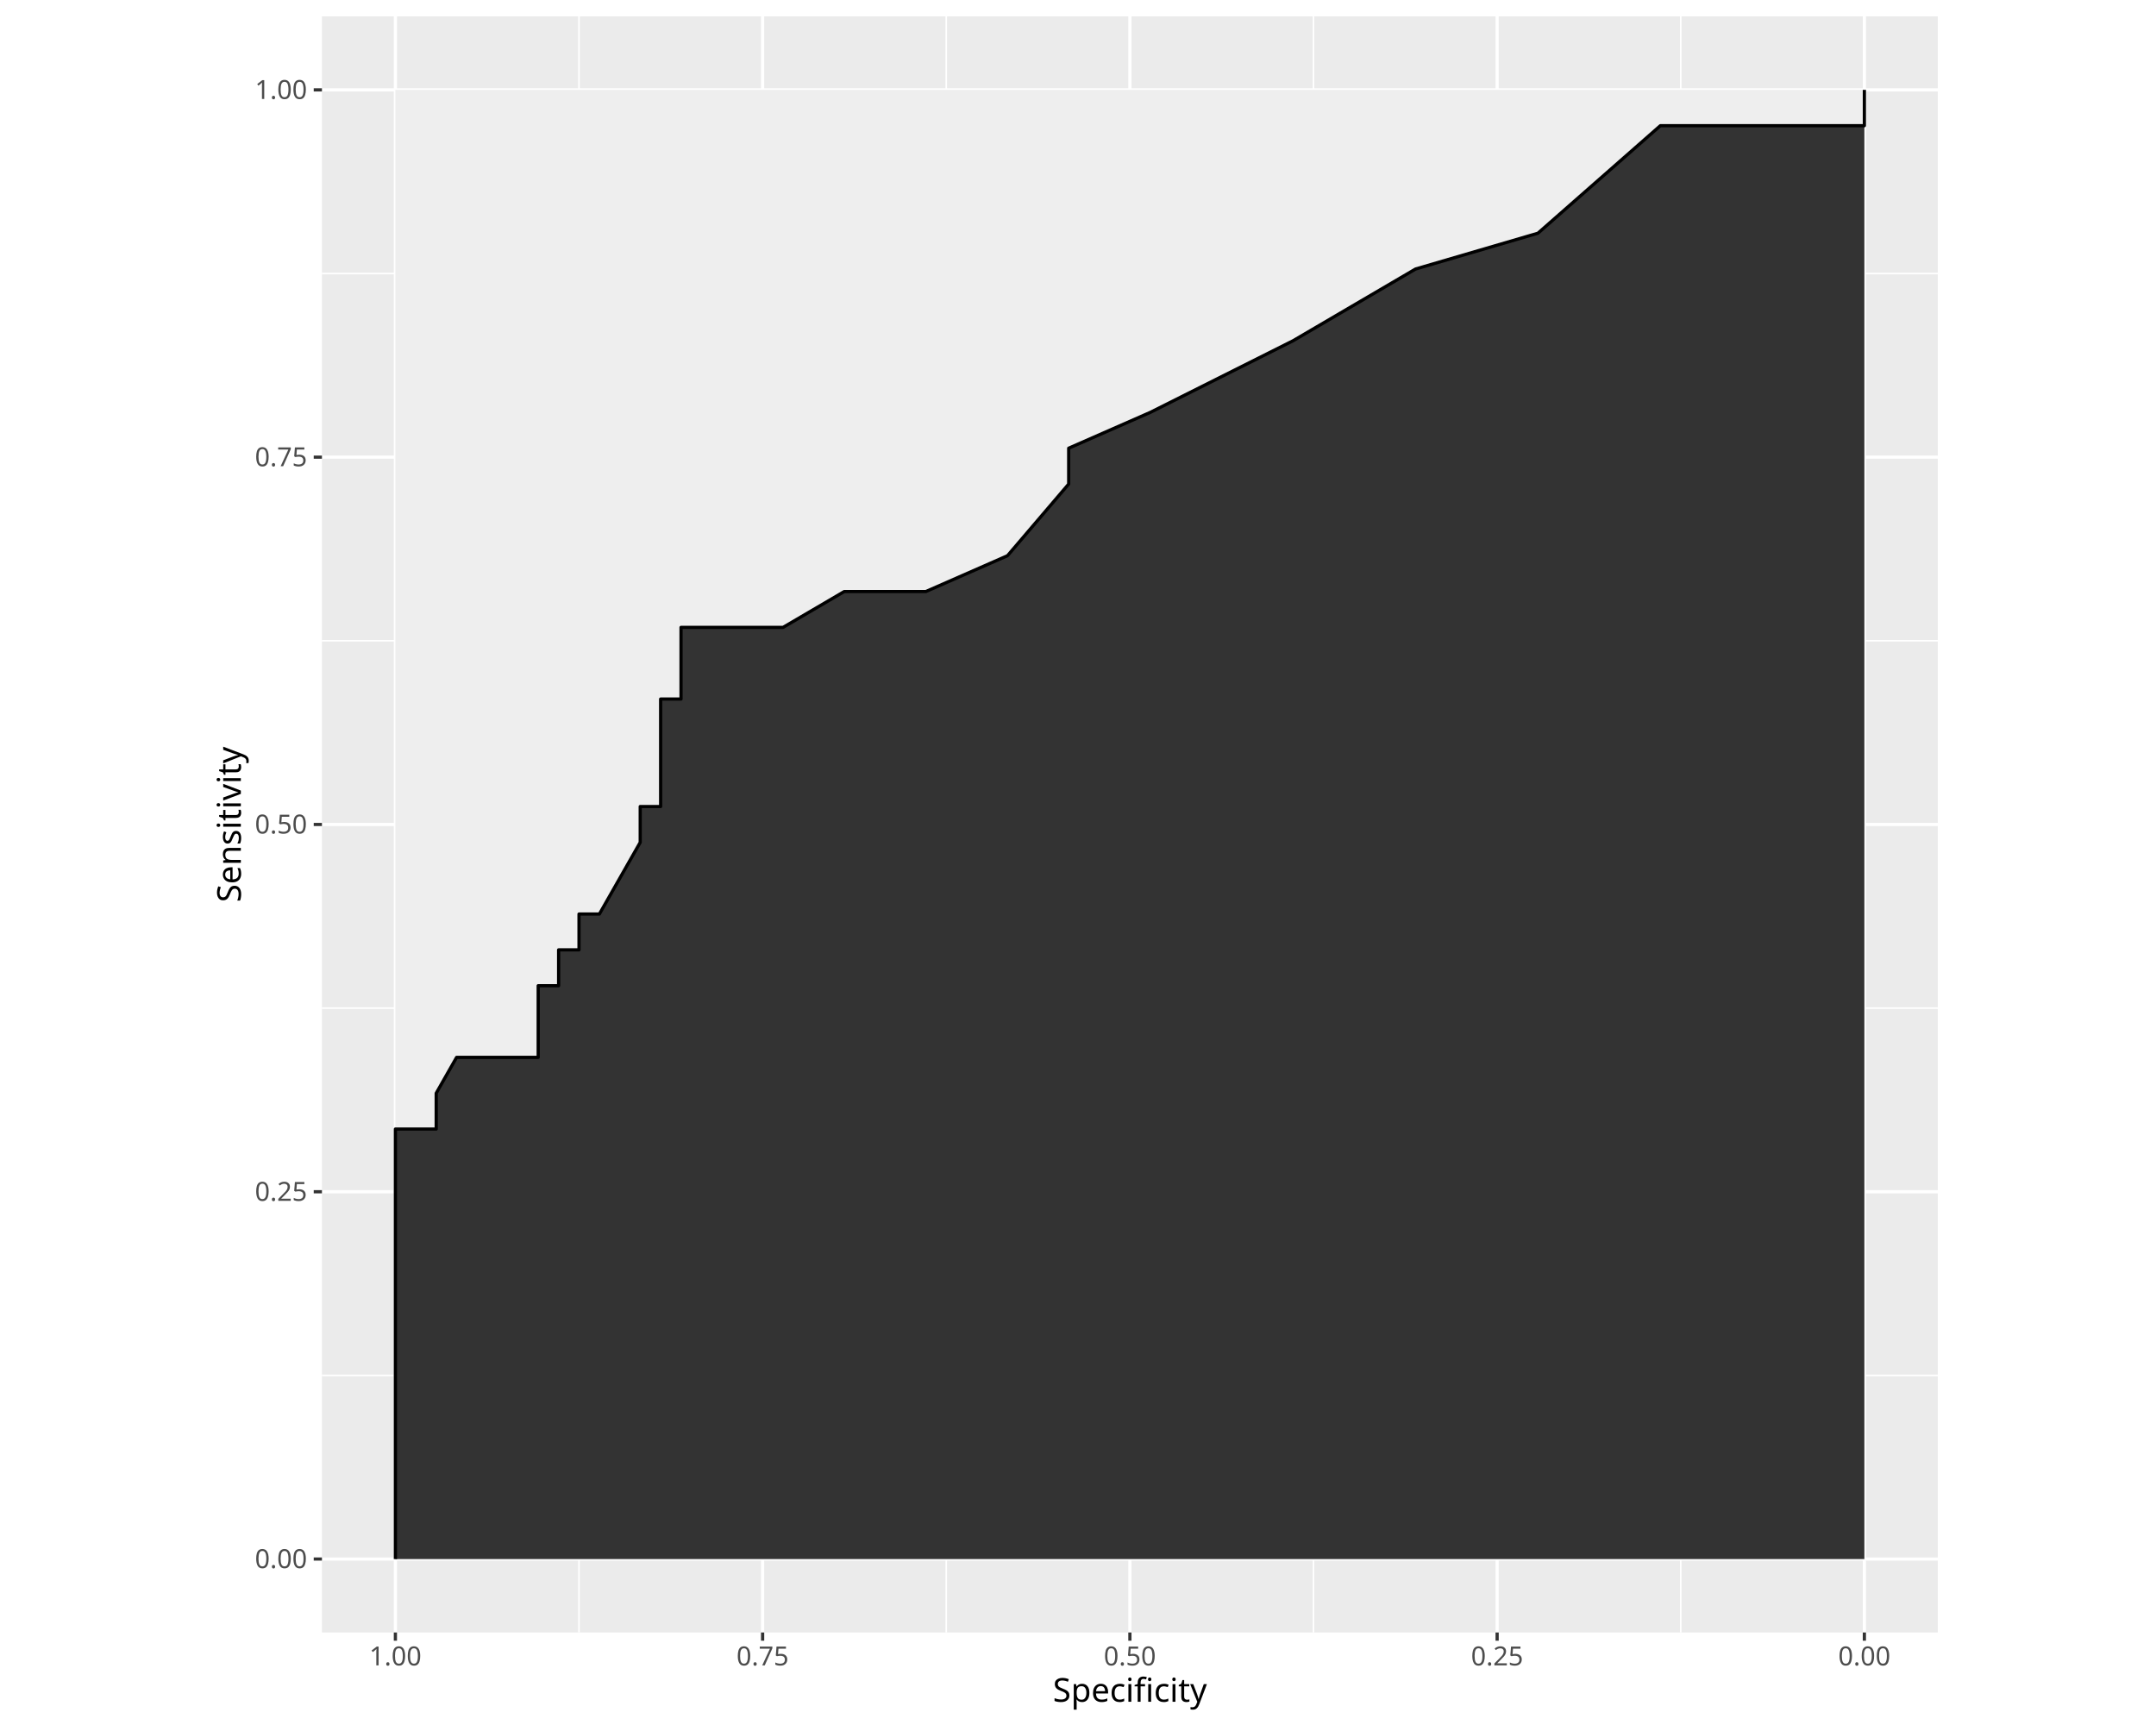
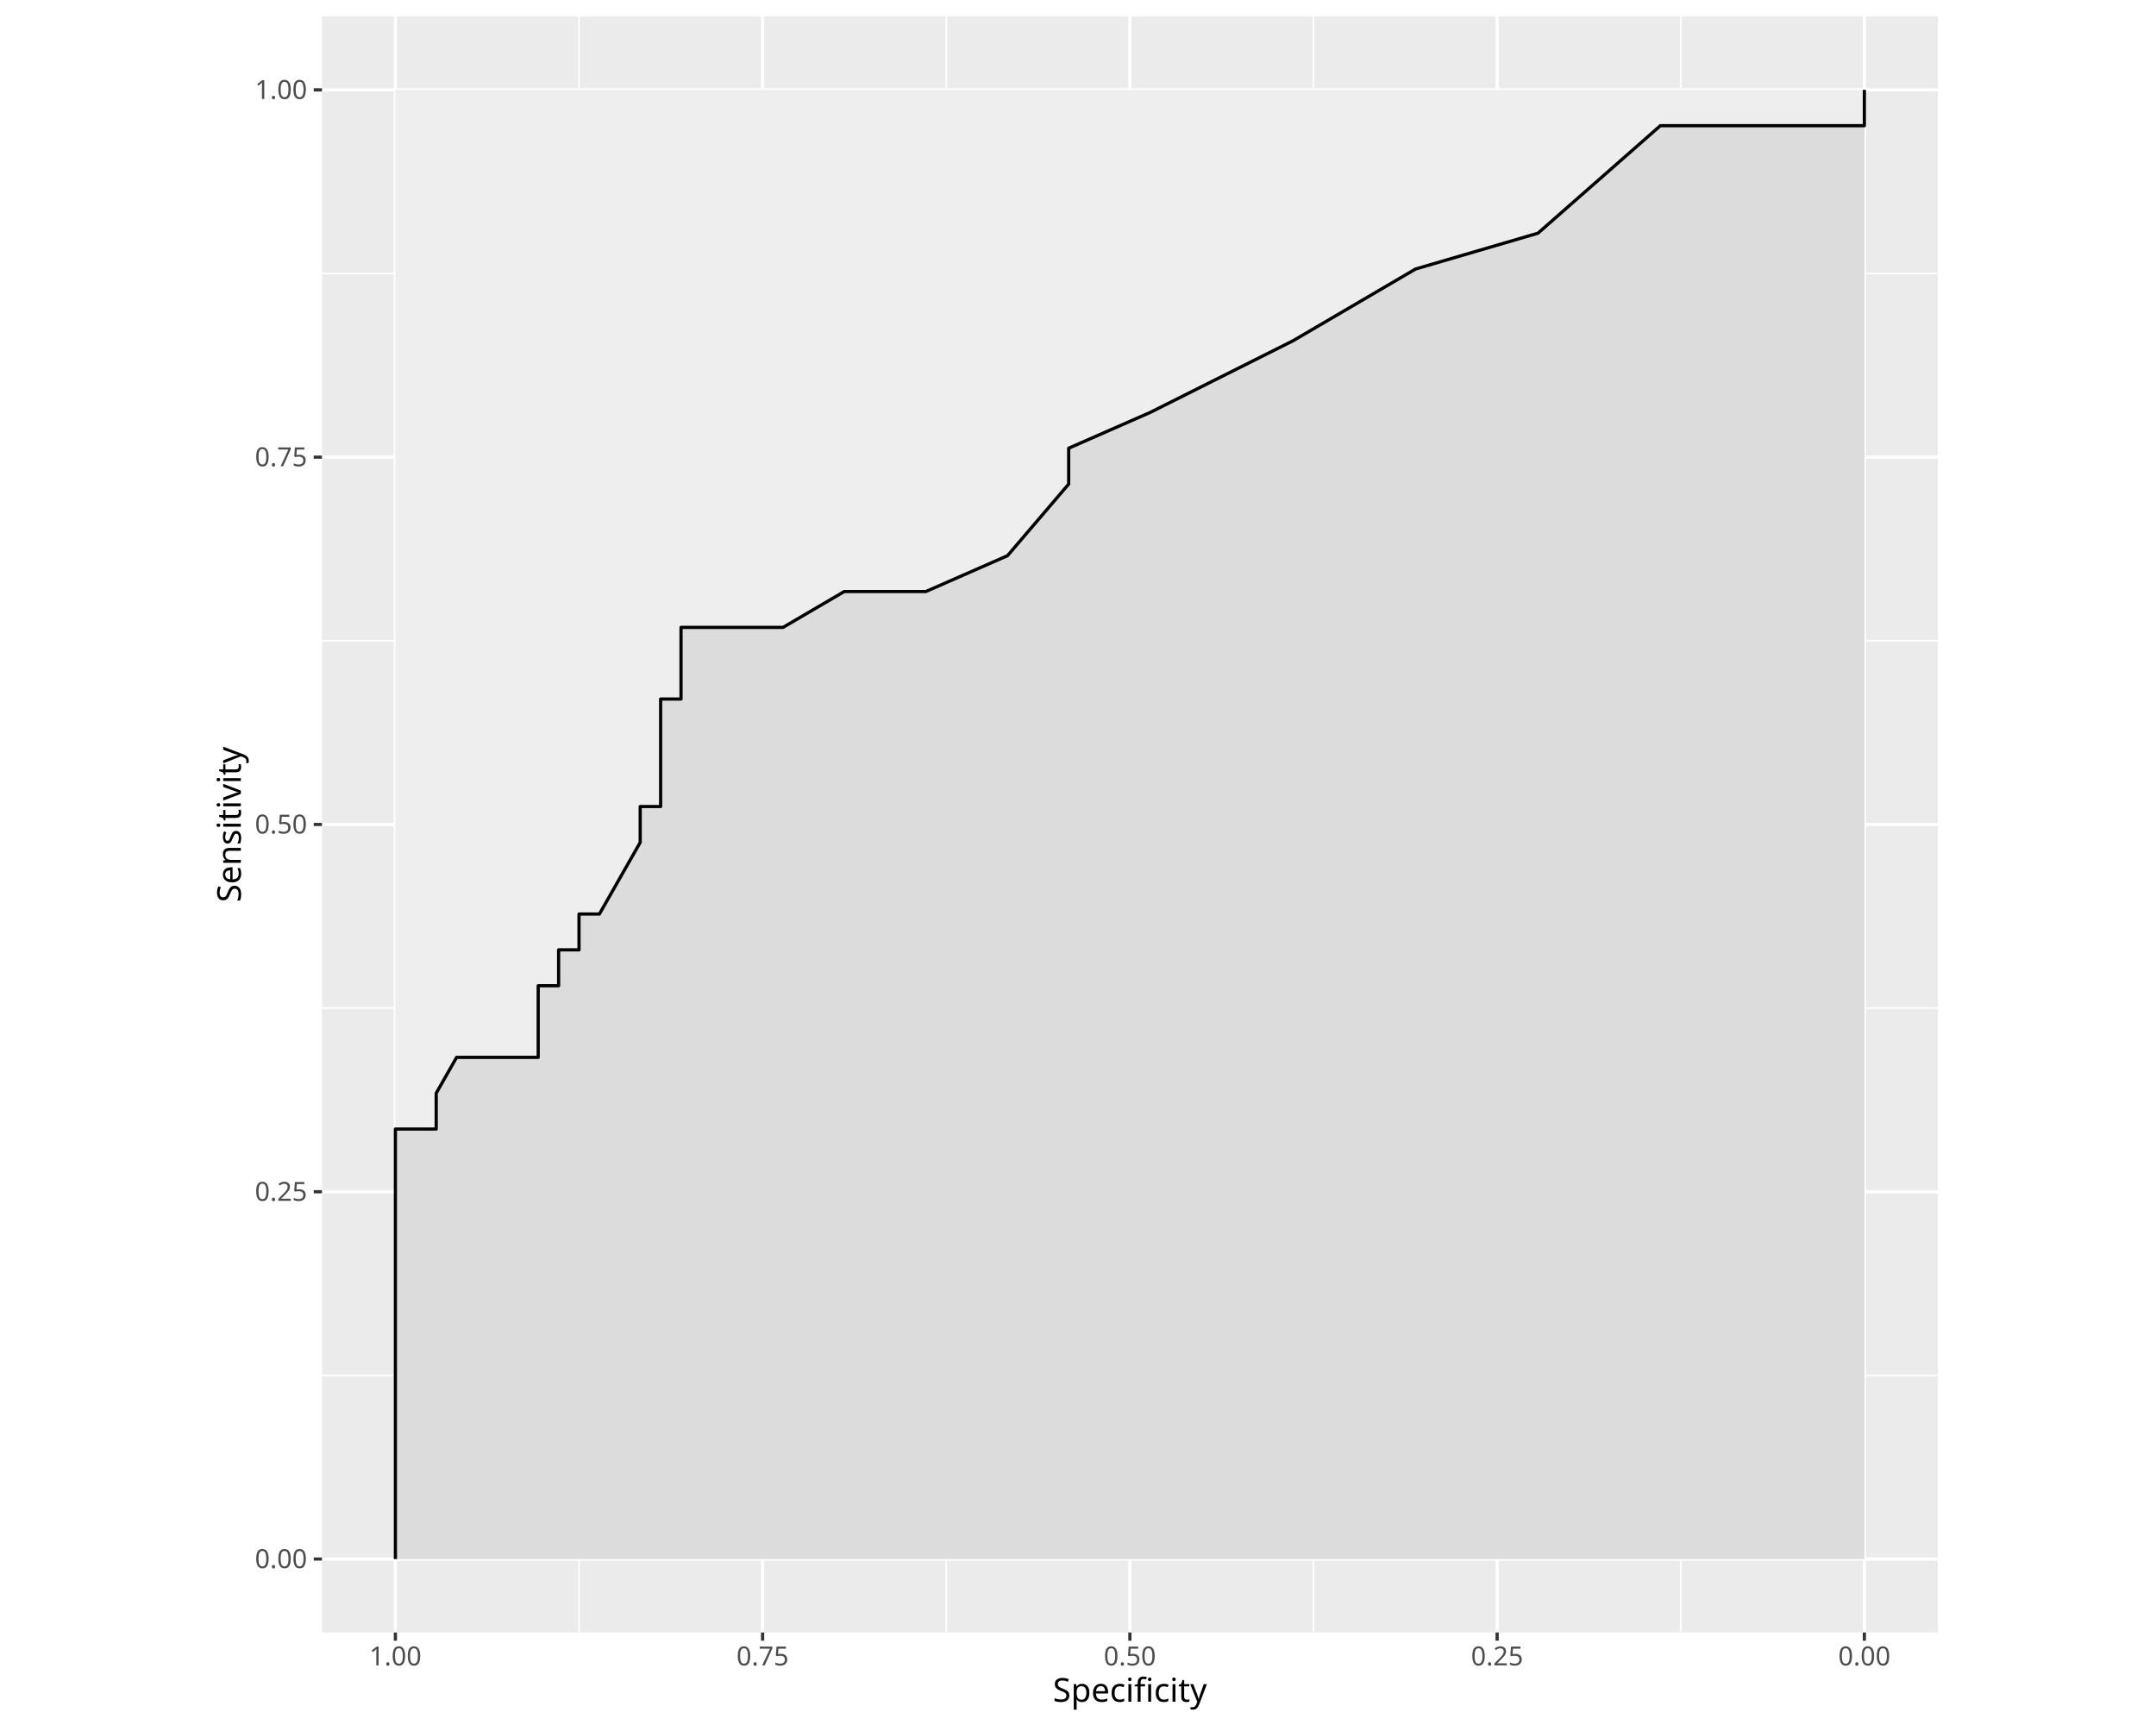
<svg xmlns="http://www.w3.org/2000/svg" class="svglite" data-engine-version="2.0" width="720.00pt" height="576.00pt" viewBox="0 0 720.00 576.00">
  <defs>
    <style type="text/css">
    .svglite line, .svglite polyline, .svglite polygon, .svglite path, .svglite rect, .svglite circle {
      fill: none;
      stroke: #000000;
      stroke-linecap: round;
      stroke-linejoin: round;
      stroke-miterlimit: 10.00;
    }
  </style>
  </defs>
  <rect width="100%" height="100%" style="stroke: none; fill: #FFFFFF;" />
  <defs>
    <clipPath id="cpMC4wMHw3MjAuMDB8MC4wMHw1NzYuMDA=">
      <rect x="0.00" y="0.00" width="720.00" height="576.00" />
    </clipPath>
  </defs>
  <g clip-path="url(#cpMC4wMHw3MjAuMDB8MC4wMHw1NzYuMDA=)">
</g>
  <defs>
    <clipPath id="cpNjcuMzh8NjUyLjYyfDAuMDB8NTc2LjAw">
      <rect x="67.38" y="0.00" width="585.25" height="576.00" />
    </clipPath>
  </defs>
  <g clip-path="url(#cpNjcuMzh8NjUyLjYyfDAuMDB8NTc2LjAw)">
    <rect x="67.38" y="0.00" width="585.25" height="576.00" style="stroke-width: 1.07; stroke: #FFFFFF; fill: #FFFFFF;" />
  </g>
  <g clip-path="url(#cpMC4wMHw3MjAuMDB8MC4wMHw1NzYuMDA=)">
</g>
  <defs>
    <clipPath id="cpMTA3LjUxfDY0Ny4xNHw1LjQ4fDU0NS4xMQ==">
      <rect x="107.51" y="5.48" width="539.63" height="539.63" />
    </clipPath>
  </defs>
  <g clip-path="url(#cpMTA3LjUxfDY0Ny4xNHw1LjQ4fDU0NS4xMQ==)">
    <rect x="107.51" y="5.48" width="539.63" height="539.63" style="stroke-width: 1.07; stroke: none; fill: #EBEBEB;" />
    <polyline points="107.51,459.26 647.14,459.26 " style="stroke-width: 0.53; stroke: #FFFFFF; stroke-linecap: butt;" />
    <polyline points="107.51,336.62 647.14,336.62 " style="stroke-width: 0.53; stroke: #FFFFFF; stroke-linecap: butt;" />
    <polyline points="107.51,213.97 647.14,213.97 " style="stroke-width: 0.53; stroke: #FFFFFF; stroke-linecap: butt;" />
    <polyline points="107.51,91.33 647.14,91.33 " style="stroke-width: 0.53; stroke: #FFFFFF; stroke-linecap: butt;" />
    <polyline points="561.29,545.11 561.29,5.48 " style="stroke-width: 0.53; stroke: #FFFFFF; stroke-linecap: butt;" />
    <polyline points="438.65,545.11 438.65,5.48 " style="stroke-width: 0.53; stroke: #FFFFFF; stroke-linecap: butt;" />
    <polyline points="316.00,545.11 316.00,5.48 " style="stroke-width: 0.53; stroke: #FFFFFF; stroke-linecap: butt;" />
    <polyline points="193.36,545.11 193.36,5.48 " style="stroke-width: 0.53; stroke: #FFFFFF; stroke-linecap: butt;" />
    <polyline points="107.51,520.58 647.14,520.58 " style="stroke-width: 1.07; stroke: #FFFFFF; stroke-linecap: butt;" />
    <polyline points="107.51,397.94 647.14,397.94 " style="stroke-width: 1.07; stroke: #FFFFFF; stroke-linecap: butt;" />
    <polyline points="107.51,275.30 647.14,275.30 " style="stroke-width: 1.07; stroke: #FFFFFF; stroke-linecap: butt;" />
    <polyline points="107.51,152.65 647.14,152.65 " style="stroke-width: 1.07; stroke: #FFFFFF; stroke-linecap: butt;" />
    <polyline points="107.51,30.01 647.14,30.01 " style="stroke-width: 1.07; stroke: #FFFFFF; stroke-linecap: butt;" />
    <polyline points="622.61,545.11 622.61,5.48 " style="stroke-width: 1.07; stroke: #FFFFFF; stroke-linecap: butt;" />
    <polyline points="499.97,545.11 499.97,5.48 " style="stroke-width: 1.07; stroke: #FFFFFF; stroke-linecap: butt;" />
    <polyline points="377.33,545.11 377.33,5.48 " style="stroke-width: 1.07; stroke: #FFFFFF; stroke-linecap: butt;" />
    <polyline points="254.68,545.11 254.68,5.48 " style="stroke-width: 1.07; stroke: #FFFFFF; stroke-linecap: butt;" />
    <polyline points="132.04,545.11 132.04,5.48 " style="stroke-width: 1.07; stroke: #FFFFFF; stroke-linecap: butt;" />
    <polygon points="132.04,520.58 132.04,30.01 622.61,30.01 622.61,520.58 " style="stroke-width: 1.07; stroke: none; stroke-linecap: butt; fill: #EEEEEE;" />
-     <polygon points="132.04,520.58 132.04,508.62 132.04,496.65 132.04,484.69 132.04,472.72 132.04,460.76 132.04,448.79 132.04,424.86 132.04,412.90 132.04,400.93 132.04,388.97 132.04,377.00 145.67,377.00 145.67,365.04 152.48,353.07 166.11,353.07 172.92,353.07 179.73,353.07 179.73,329.14 186.55,329.14 186.55,317.17 193.36,317.17 193.36,305.21 200.17,305.21 206.99,293.24 213.80,281.28 213.80,269.31 220.62,269.31 220.62,257.35 220.62,245.38 220.62,233.42 227.43,233.42 227.43,221.45 227.43,209.49 241.06,209.49 247.87,209.49 261.50,209.49 281.94,197.52 309.19,197.52 336.45,185.56 356.89,161.63 356.89,149.66 384.14,137.70 431.84,113.77 472.72,89.83 513.60,77.87 554.48,41.97 568.11,41.97 588.55,41.97 622.61,41.97 622.61,30.01 622.61,520.58 " style="stroke-width: 1.07; stroke: none; stroke-linecap: butt; fill: #333333;" />
+     <polygon points="132.04,520.58 132.04,508.62 132.04,496.65 132.04,484.69 132.04,472.72 132.04,460.76 132.04,448.79 132.04,424.86 132.04,412.90 132.04,400.93 132.04,388.97 132.04,377.00 145.67,377.00 145.67,365.04 152.48,353.07 166.11,353.07 172.92,353.07 179.73,353.07 179.73,329.14 186.55,329.14 186.55,317.17 193.36,317.17 193.36,305.21 200.17,305.21 206.99,293.24 213.80,281.28 213.80,269.31 220.62,269.31 220.62,257.35 220.62,245.38 220.62,233.42 227.43,233.42 227.43,221.45 227.43,209.49 241.06,209.49 247.87,209.49 261.50,209.49 281.94,197.52 309.19,197.52 336.45,185.56 356.89,161.63 356.89,149.66 384.14,137.70 431.84,113.77 472.72,89.83 513.60,77.87 554.48,41.97 568.11,41.97 588.55,41.97 622.61,41.97 622.61,30.01 622.61,520.58 " style="stroke-width: 1.07; stroke: none; stroke-linecap: butt; fill: #DCDCDC;" />
    <polyline points="132.04,520.58 132.04,508.62 132.04,496.65 132.04,484.69 132.04,472.72 132.04,460.76 132.04,448.79 132.04,424.86 132.04,412.90 132.04,400.93 132.04,388.97 132.04,377.00 145.67,377.00 145.67,365.04 152.48,353.07 166.11,353.07 172.92,353.07 179.73,353.07 179.73,329.14 186.55,329.14 186.55,317.17 193.36,317.17 193.36,305.21 200.17,305.21 206.99,293.24 213.80,281.28 213.80,269.31 220.62,269.31 220.62,257.35 220.62,245.38 220.62,233.42 227.43,233.42 227.43,221.45 227.43,209.49 241.06,209.49 247.87,209.49 261.50,209.49 281.94,197.52 309.19,197.52 336.45,185.56 356.89,161.63 356.89,149.66 384.14,137.70 431.84,113.77 472.72,89.83 513.60,77.87 554.48,41.97 568.11,41.97 588.55,41.97 622.61,41.97 622.61,30.01 " style="stroke-width: 1.07; stroke-linecap: butt;" />
  </g>
  <g clip-path="url(#cpMC4wMHw3MjAuMDB8MC4wMHw1NzYuMDA=)">
    <text x="102.58" y="523.61" text-anchor="end" style="font-size: 8.80px; fill: #4D4D4D; font-family: sans;" textLength="17.13px" lengthAdjust="spacingAndGlyphs">0.00</text>
    <text x="102.58" y="400.97" text-anchor="end" style="font-size: 8.80px; fill: #4D4D4D; font-family: sans;" textLength="17.13px" lengthAdjust="spacingAndGlyphs">0.25</text>
    <text x="102.58" y="278.32" text-anchor="end" style="font-size: 8.80px; fill: #4D4D4D; font-family: sans;" textLength="17.13px" lengthAdjust="spacingAndGlyphs">0.50</text>
    <text x="102.58" y="155.68" text-anchor="end" style="font-size: 8.80px; fill: #4D4D4D; font-family: sans;" textLength="17.13px" lengthAdjust="spacingAndGlyphs">0.75</text>
    <text x="102.58" y="33.04" text-anchor="end" style="font-size: 8.80px; fill: #4D4D4D; font-family: sans;" textLength="17.13px" lengthAdjust="spacingAndGlyphs">1.00</text>
    <polyline points="104.77,520.58 107.51,520.58 " style="stroke-width: 1.07; stroke: #333333; stroke-linecap: butt;" />
    <polyline points="104.77,397.94 107.51,397.94 " style="stroke-width: 1.07; stroke: #333333; stroke-linecap: butt;" />
    <polyline points="104.77,275.30 107.51,275.30 " style="stroke-width: 1.07; stroke: #333333; stroke-linecap: butt;" />
    <polyline points="104.77,152.65 107.51,152.65 " style="stroke-width: 1.07; stroke: #333333; stroke-linecap: butt;" />
    <polyline points="104.77,30.01 107.51,30.01 " style="stroke-width: 1.07; stroke: #333333; stroke-linecap: butt;" />
    <polyline points="622.61,547.85 622.61,545.11 " style="stroke-width: 1.07; stroke: #333333; stroke-linecap: butt;" />
    <polyline points="499.97,547.85 499.97,545.11 " style="stroke-width: 1.07; stroke: #333333; stroke-linecap: butt;" />
    <polyline points="377.33,547.85 377.33,545.11 " style="stroke-width: 1.07; stroke: #333333; stroke-linecap: butt;" />
    <polyline points="254.68,547.85 254.68,545.11 " style="stroke-width: 1.07; stroke: #333333; stroke-linecap: butt;" />
    <polyline points="132.04,547.85 132.04,545.11 " style="stroke-width: 1.07; stroke: #333333; stroke-linecap: butt;" />
    <text x="622.61" y="556.10" text-anchor="middle" style="font-size: 8.80px; fill: #4D4D4D; font-family: sans;" textLength="17.13px" lengthAdjust="spacingAndGlyphs">0.00</text>
    <text x="499.97" y="556.10" text-anchor="middle" style="font-size: 8.80px; fill: #4D4D4D; font-family: sans;" textLength="17.13px" lengthAdjust="spacingAndGlyphs">0.25</text>
    <text x="377.33" y="556.10" text-anchor="middle" style="font-size: 8.80px; fill: #4D4D4D; font-family: sans;" textLength="17.13px" lengthAdjust="spacingAndGlyphs">0.50</text>
    <text x="254.68" y="556.10" text-anchor="middle" style="font-size: 8.80px; fill: #4D4D4D; font-family: sans;" textLength="17.13px" lengthAdjust="spacingAndGlyphs">0.75</text>
    <text x="132.04" y="556.10" text-anchor="middle" style="font-size: 8.80px; fill: #4D4D4D; font-family: sans;" textLength="17.13px" lengthAdjust="spacingAndGlyphs">1.00</text>
    <text x="377.33" y="568.24" text-anchor="middle" style="font-size: 11.00px; font-family: sans;" textLength="49.53px" lengthAdjust="spacingAndGlyphs">Specificity</text>
    <text transform="translate(80.43,275.30) rotate(-90)" text-anchor="middle" style="font-size: 11.00px; font-family: sans;" textLength="49.53px" lengthAdjust="spacingAndGlyphs">Sensitivity</text>
  </g>
</svg>
